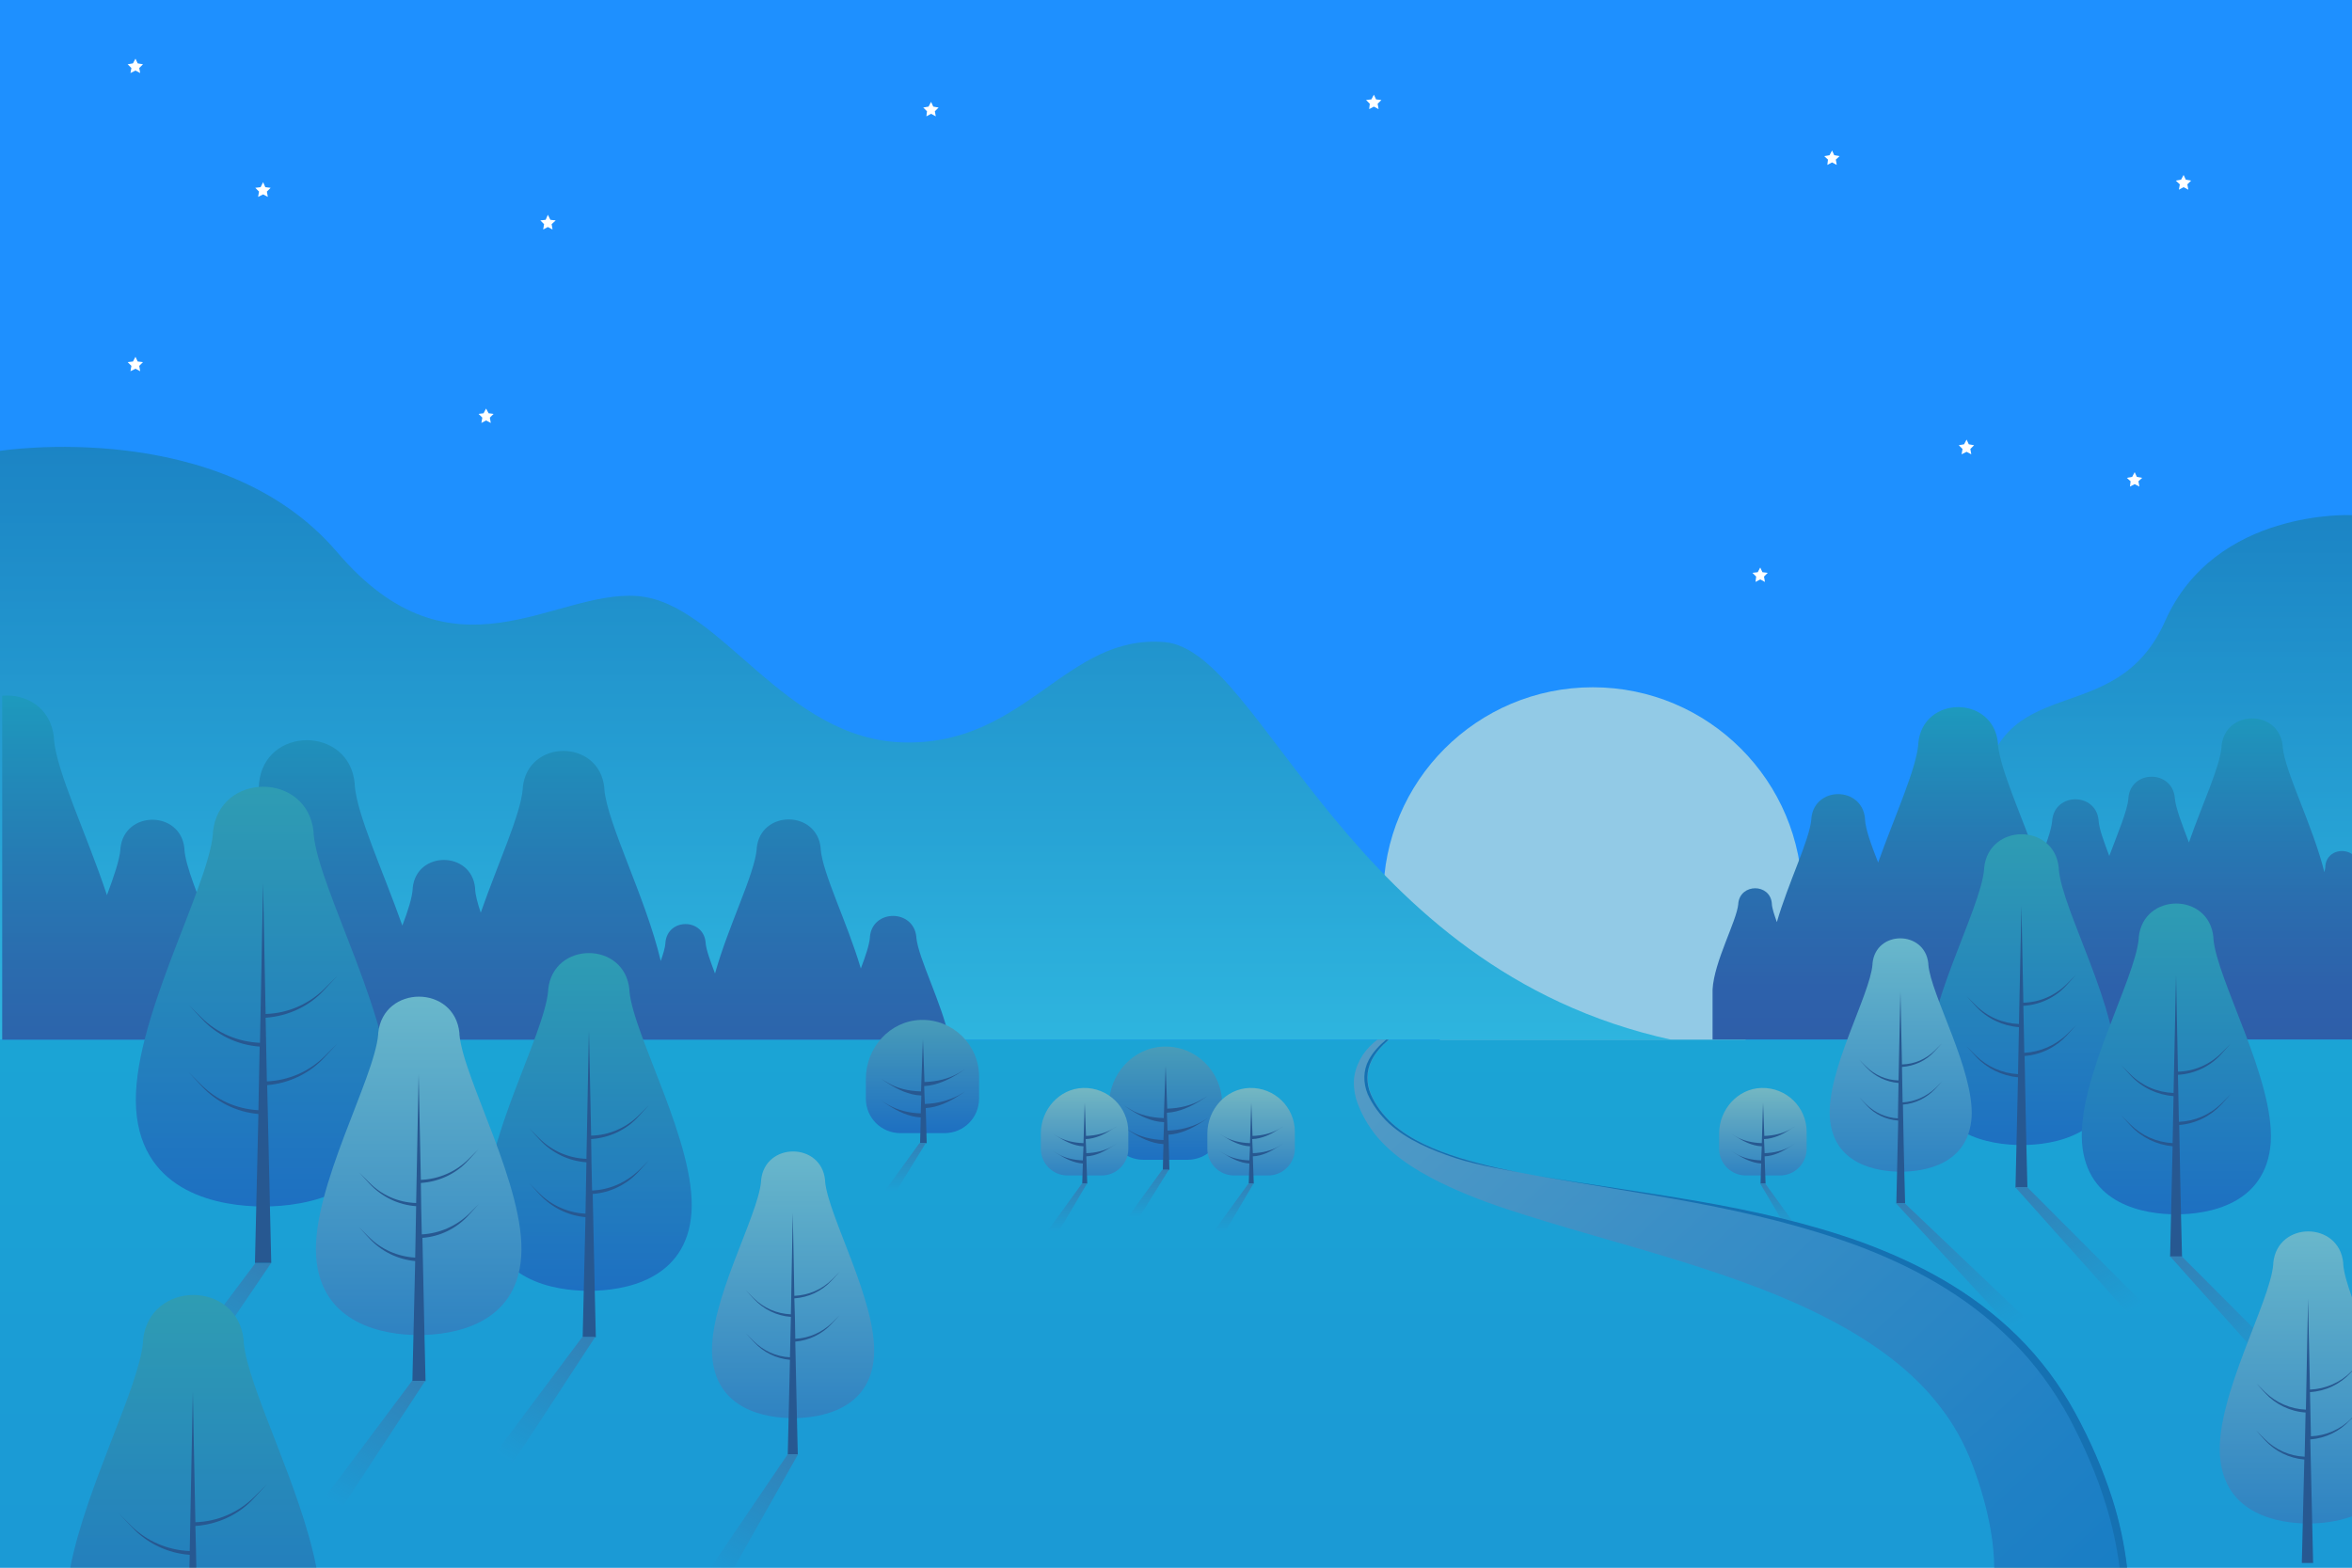
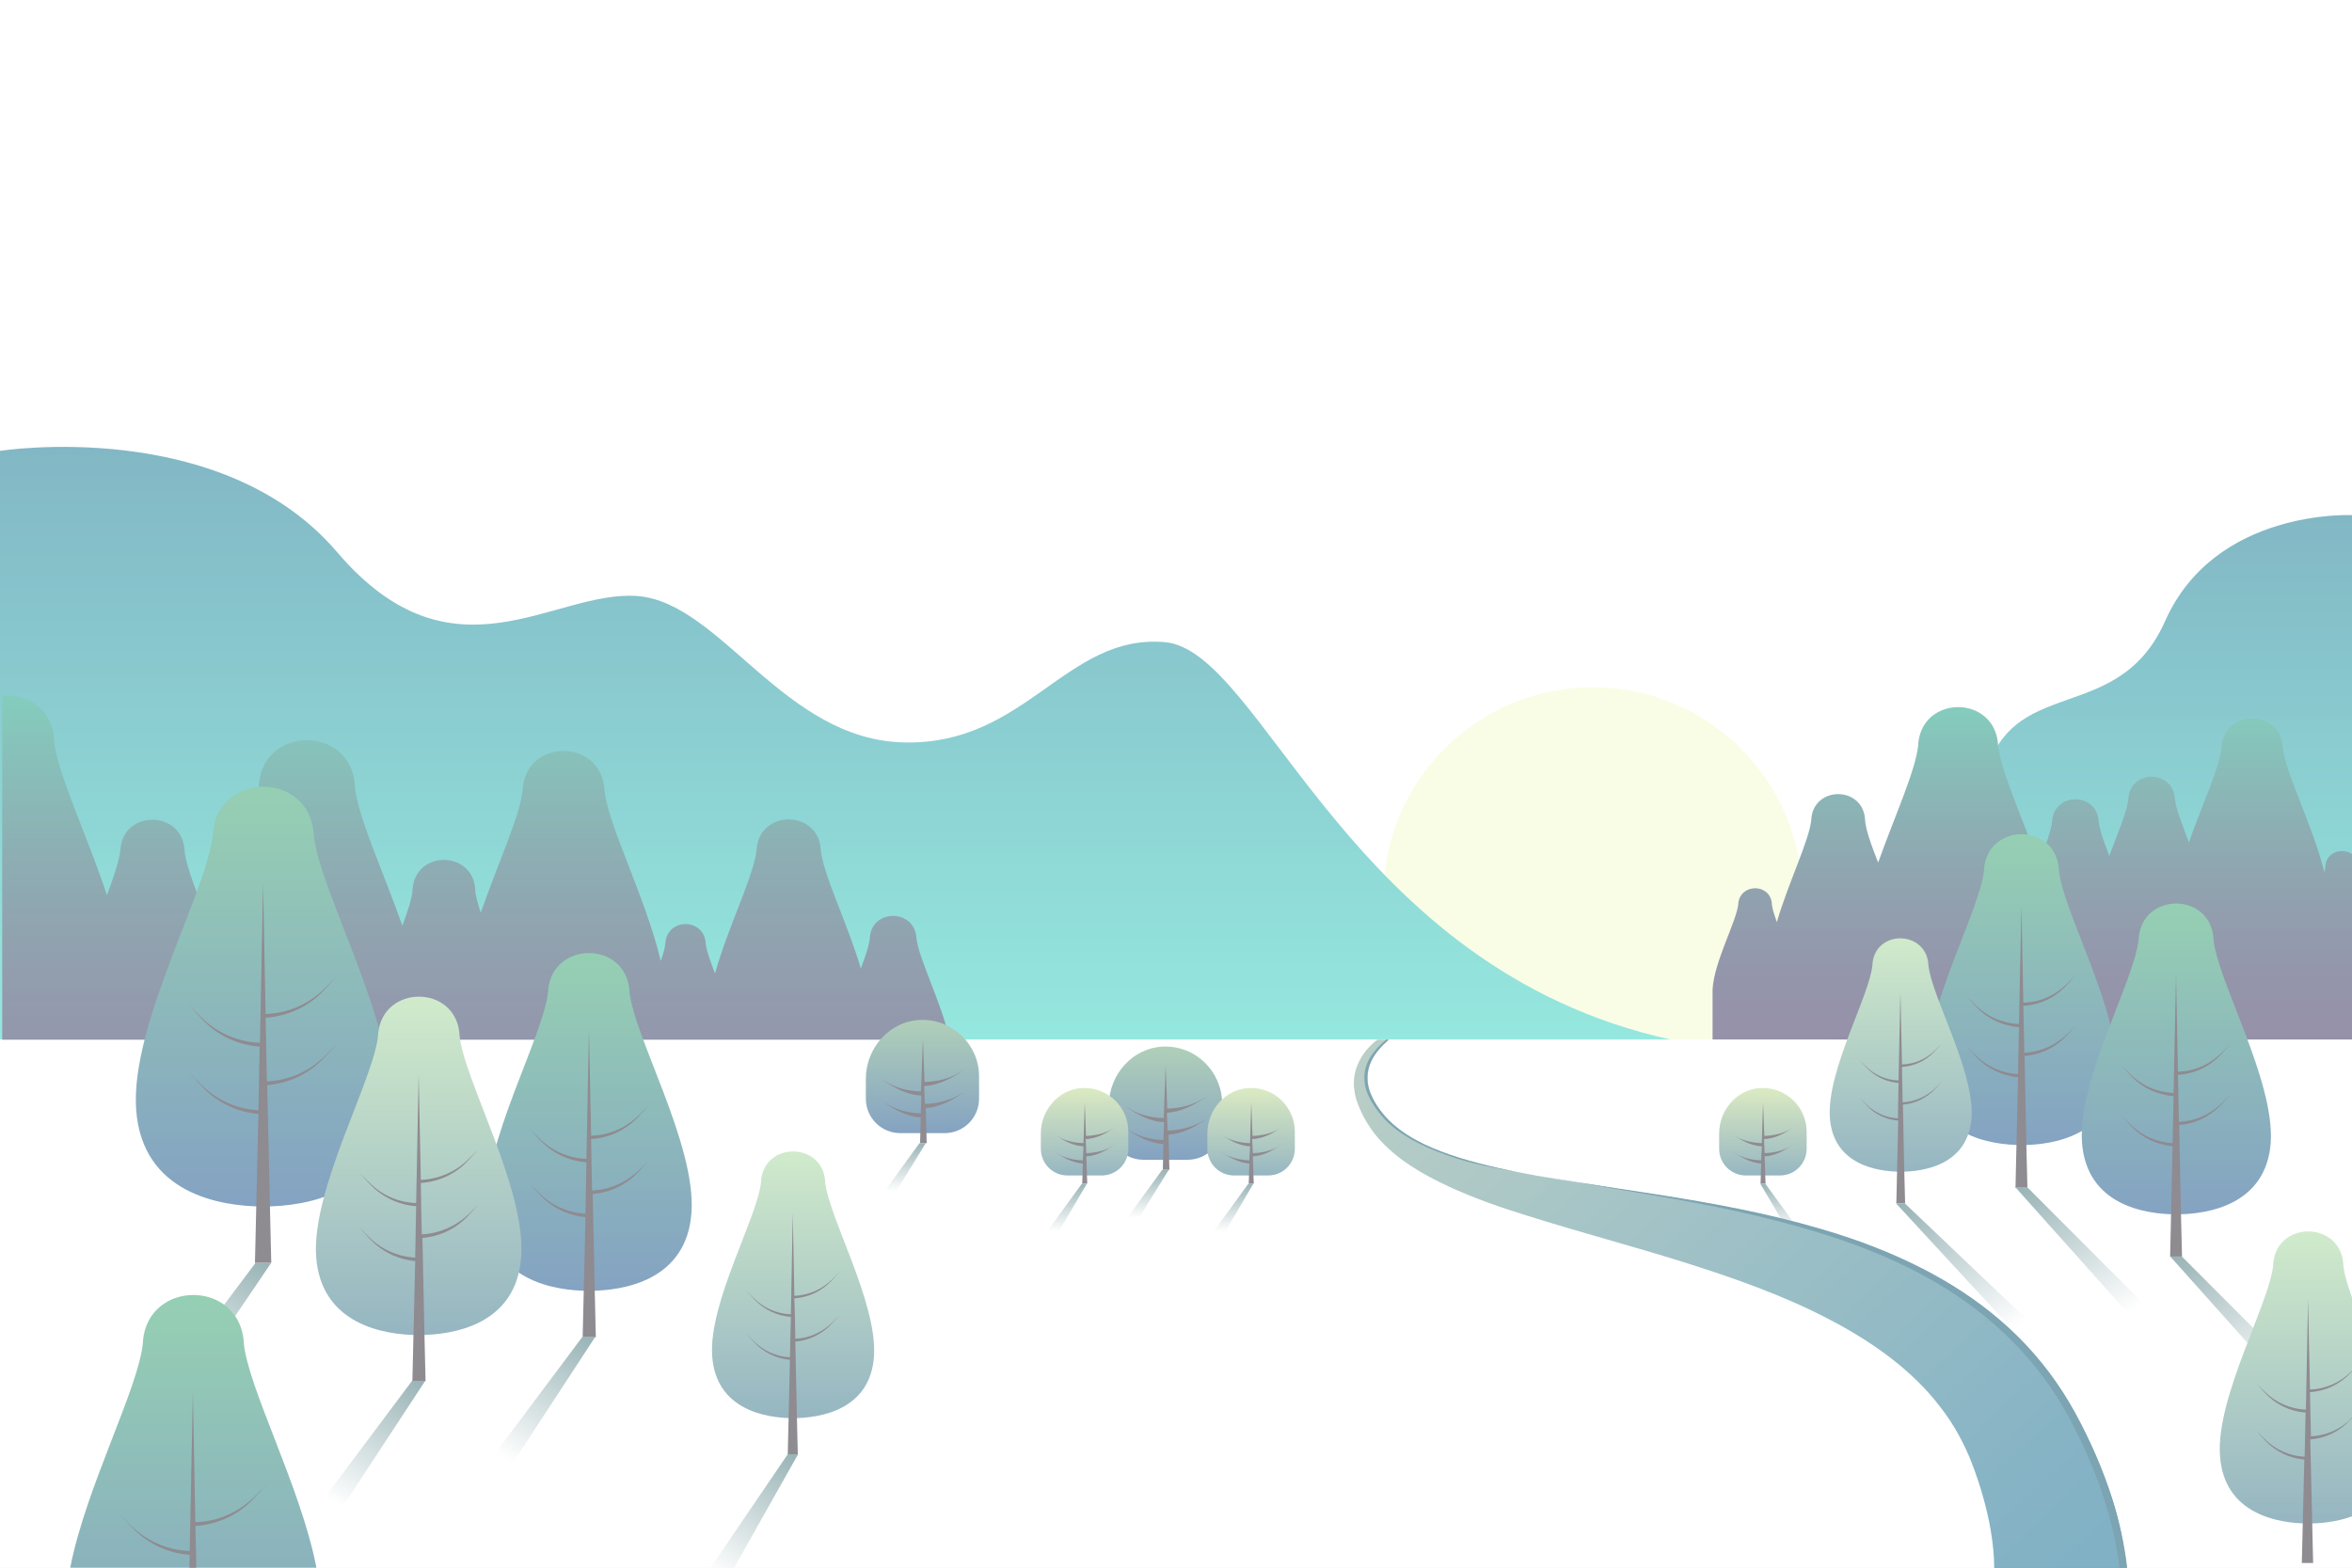
<svg xmlns="http://www.w3.org/2000/svg" version="1.1" id="BACKGROUND" x="0px" y="0px" viewBox="0 0 750 500" style="enable-background:new 0 0 750 500;" xml:space="preserve">
  <style type="text/css">
- 	.st0{fill:dodgerblue;}
+ 	.st0{fill:white;}
	.st1{opacity:0.54;}
	.st2{fill:url(#SVGID_2_);}
	.st3{fill:#F3FCD0;}
	.st4{fill:url(#SVGID_3_);}
	.st5{fill:url(#SVGID_4_);}
- 	.st6{fill:url(#SVGID_5_);}
+ 	.st6{fill:white}
	.st7{fill:url(#SVGID_6_);}
	.st8{fill:#2F2833;}
	.st9{fill:url(#SVGID_7_);}
	.st10{fill:url(#SVGID_8_);}
	.st11{fill:url(#SVGID_9_);}
	.st12{fill:url(#SVGID_10_);}
	.st13{fill:url(#SVGID_11_);}
	.st14{fill:url(#SVGID_12_);}
	.st15{fill:url(#SVGID_13_);}
	.st16{fill:url(#SVGID_14_);}
	.st17{fill:url(#SVGID_15_);}
	.st19{fill:url(#SVGID_17_);}
	.st18{fill:url(#SVGID_16_);}
	.st20{fill:url(#SVGID_18_);}
	.st21{fill:url(#SVGID_19_);}
	.st22{fill:url(#SVGID_20_);}
	.st23{fill:url(#SVGID_21_);}
	.st24{fill:url(#SVGID_22_);}
	.st25{fill:url(#SVGID_23_);}
	.st26{fill:url(#SVGID_24_);}
	.st27{fill:url(#SVGID_25_);}
	.st28{fill:url(#SVGID_26_);}
	.st29{fill:url(#SVGID_27_);}
	.st30{fill:url(#SVGID_28_);}
	.st31{fill:url(#SVGID_29_);}
	.st32{fill:url(#SVGID_30_);}
	.st33{fill:url(#SVGID_31_);}
	.st34{fill:url(#SVGID_32_);}
	.st35{fill:url(#SVGID_33_);}
	.st36{fill:#0D5770;}
	.st37{fill:#FFFFFF;}
</style>
  <linearGradient id="SVGID_1_" gradientUnits="userSpaceOnUse" x1="749.81" y1="3.611" x2="-3.39" y2="498.743">
    <stop offset="0.323" style="stop-color:#C8EAC0" />
    <stop offset="0.417" style="stop-color:#BFE8C4" />
    <stop offset="0.571" style="stop-color:#A7E1CE" />
    <stop offset="0.764" style="stop-color:#80D7E0" />
    <stop offset="0.959" style="stop-color:#51CAF4" />
  </linearGradient>
  <rect y="0" class="st0" width="750" height="500" />
  <g class="st1">
    <linearGradient id="SVGID_2_" gradientUnits="userSpaceOnUse" x1="666.68" y1="331.571" x2="666.68" y2="164.249">
      <stop offset="4.381747e-07" style="stop-color:#3BD4C3" />
      <stop offset="1" style="stop-color:#187A93" />
    </linearGradient>
    <path class="st2" d="M750,164.3c0,0-43.6-2.2-59.6,33.8s-53.5,14.1-58.7,56.7s-48.3,76.8-48.3,76.8H750V164.3z" />
    <circle class="st3" cx="507.9" cy="286" r="66.8" />
    <linearGradient id="SVGID_3_" gradientUnits="userSpaceOnUse" x1="266.427" y1="331.571" x2="266.427" y2="142.531">
      <stop offset="4.381747e-07" style="stop-color:#3BD4C3" />
      <stop offset="1" style="stop-color:#187A93" />
    </linearGradient>
    <path class="st4" d="M0,143.8c0,0,70.5-11.1,107.5,32.3s69,12,95.7,14s46.7,46.1,85.4,46.7c38.7,0.7,51.4-34.7,82.8-32   s58.1,104.1,161.5,126.8H0L0,143.8z" />
    <linearGradient id="SVGID_4_" gradientUnits="userSpaceOnUse" x1="647.92" y1="331.571" x2="647.92" y2="225.454">
      <stop offset="0" style="stop-color:#3C3461" />
      <stop offset="0.16" style="stop-color:#3A3A63" />
      <stop offset="0.37" style="stop-color:#354B69" />
      <stop offset="0.61" style="stop-color:#2D6672" />
      <stop offset="0.869" style="stop-color:#228C7F" />
      <stop offset="1" style="stop-color:#1CA286" />
    </linearGradient>
    <path class="st5" d="M750,272.4c-3-2.1-8.1-0.8-8.5,3.8c0,0.1,0,0.1,0,0.2c0,0.5-0.2,1.2-0.3,1.8c-3.7-14.9-12.6-32-13.3-40   c0-0.1,0-0.2,0-0.3c-1.2-11.7-18.3-11.7-19.5,0c0,0.1,0,0.2,0,0.3c-0.5,6.4-6.2,18.4-10.4,30.5c-2.2-5.8-4.2-10.9-4.5-14.1   c0-0.1,0-0.2,0-0.2c-0.9-8.9-13.9-8.9-14.8,0c0,0.1,0,0.2,0,0.2c-0.3,4-3.3,10.9-6.1,18.4c-1.7-4.6-3.2-8.5-3.4-11.2   c0-0.1,0-0.2,0-0.2c-0.9-8.9-13.9-8.9-14.8,0c0,0.1,0,0.2,0,0.2c-0.3,3.2-2.2,8.1-4.3,13.7c-5.4-15.2-12.3-30.1-13-38.1   c0-0.1,0-0.3,0-0.4c-1.5-15.3-23.9-15.3-25.4,0c0,0.1,0,0.3,0,0.4c-0.7,8-7.4,22.6-12.8,37.7c-2.2-5.6-4-10.5-4.2-13.8   c0-0.1,0-0.2,0-0.3c-1-10.3-16.1-10.3-17.1,0c0,0.1,0,0.2,0,0.3c-0.6,6.7-7.4,20.3-11,32.8c-0.8-2.3-1.5-4.3-1.6-5.8   c0-0.1,0-0.1,0-0.2c-0.6-6.4-10-6.4-10.7,0c0,0.1,0,0.1,0,0.2c-0.5,5.5-7.7,18.3-8.2,27.3c0,0,0,0,0,0v16H750V272.4z" />
    <linearGradient id="SVGID_5_" gradientUnits="userSpaceOnUse" x1="375" y1="530.888" x2="375" y2="331.571">
      <stop offset="0" style="stop-color:#18A0B2" />
      <stop offset="0.437" style="stop-color:#18A6B2" />
      <stop offset="1" style="stop-color:#18B6B2" />
    </linearGradient>
    <rect x="0" y="331.6" class="st6" width="750" height="168.4" />
    <g>
      <linearGradient id="SVGID_6_" gradientUnits="userSpaceOnUse" x1="644.548" y1="365.243" x2="644.548" y2="266.166">
        <stop offset="0" style="stop-color:#1C548E" />
        <stop offset="1" style="stop-color:#3CA773" />
      </linearGradient>
      <path class="st7" d="M656.5,277.2c0-0.1,0-0.3,0-0.4c-1.4-14.3-22.3-14.3-23.8,0c0,0.1,0,0.3,0,0.4c-1.1,13-19.5,44.9-18.1,65    c1.4,20,20,23,30.1,23c10,0,28.7-3,30.1-23C676,322.2,657.5,290.2,656.5,277.2z" />
      <path class="st8" d="M645.5,335.8c-0.1-7.5-0.2-8.3-0.3-15c5.3-0.3,10.3-2.7,13.8-6.6l3-3.3l-2.9,2.9c-3.7,3.7-8.7,5.9-13.9,6    c-0.3-13.6-0.6-30.9-0.6-30.9l-0.8,37.7c-5.2-0.2-10.1-2.3-13.8-6l-2.9-2.9l3,3.3c3.6,3.9,8.5,6.2,13.7,6.6l-0.3,15    c-5.1-0.3-9.9-2.4-13.5-6l-2.9-2.9l3,3.3c3.5,3.8,8.3,6.1,13.4,6.6l-0.8,35.2h1.9h1.9c0,0-0.5-18.3-0.9-42    c5.2-0.4,10-2.8,13.5-6.6l3-3.3l-2.9,2.9C655.5,333.4,650.6,335.5,645.5,335.8z" />
    </g>
    <g>
      <linearGradient id="SVGID_7_" gradientUnits="userSpaceOnUse" x1="693.846" y1="387.305" x2="693.846" y2="288.228">
        <stop offset="0" style="stop-color:#1C548E" />
        <stop offset="1" style="stop-color:#3CA773" />
      </linearGradient>
      <path class="st9" d="M705.8,299.3c0-0.1,0-0.3,0-0.4c-1.4-14.3-22.3-14.3-23.8,0c0,0.1,0,0.3,0,0.4c-1.1,13-19.5,44.9-18.1,65    c1.4,20,20,23,30.1,23c10,0,28.7-3,30.1-23C725.3,344.3,706.8,312.3,705.8,299.3z" />
      <path class="st8" d="M694.8,357.8c-0.1-7.5-0.2-8.3-0.3-15c5.3-0.3,10.3-2.7,13.8-6.6l3-3.3l-2.9,2.9c-3.7,3.7-8.7,5.9-13.9,6    c-0.3-13.6-0.6-30.9-0.6-30.9l-0.8,37.7c-5.2-0.2-10.1-2.3-13.8-6l-2.9-2.9l3,3.3c3.6,3.9,8.5,6.2,13.7,6.6l-0.3,15    c-5.1-0.3-9.9-2.4-13.5-6l-2.9-2.9l3,3.3c3.5,3.8,8.3,6.1,13.4,6.6l-0.8,35.2h1.9h1.9c0,0-0.5-18.3-0.9-42    c5.2-0.4,10-2.8,13.5-6.6l3-3.3l-2.9,2.9C704.8,355.5,699.9,357.6,694.8,357.8z" />
    </g>
    <linearGradient id="SVGID_8_" gradientUnits="userSpaceOnUse" x1="151.393" y1="363.204" x2="151.393" y2="221.672">
      <stop offset="0" style="stop-color:#3C3461" />
      <stop offset="0.16" style="stop-color:#3A3A63" />
      <stop offset="0.37" style="stop-color:#354B69" />
      <stop offset="0.61" style="stop-color:#2D6672" />
      <stop offset="0.869" style="stop-color:#228C7F" />
      <stop offset="1" style="stop-color:#1CA286" />
    </linearGradient>
    <path class="st10" d="M0,331.6h302.8c-2.5-11.8-10-26-10.6-32.6c0-0.1,0-0.2,0-0.2c-0.9-8.9-14-8.9-14.8,0c0,0.1,0,0.2,0,0.2   c-0.2,2.4-1.4,5.9-2.9,9.9c-4.3-14.6-12.2-30.3-12.8-38.1c0-0.1,0-0.2,0-0.3c-1.2-12.2-19.2-12.2-20.4,0c0,0.1,0,0.2,0,0.3   c-0.7,8.1-9.1,24.6-13.3,39.7c-1.5-4-2.8-7.5-3-9.8c0-0.1,0-0.1,0-0.2c-0.8-7.7-12-7.7-12.8,0c0,0.1,0,0.1,0,0.2   c-0.1,1.5-0.7,3.5-1.5,5.8c-4.8-20.3-17.1-43.8-18-54.9c0-0.1,0-0.3,0-0.4c-1.6-15.6-24.5-15.6-26,0c0,0.1,0,0.3,0,0.4   c-0.7,8.3-7.9,23.7-13.4,39.5c-1-3-1.7-5.6-1.8-7.6c0-0.1,0-0.2,0-0.3c-1.2-11.9-18.7-11.9-19.9,0c0,0.1,0,0.2,0,0.3   c-0.2,2.9-1.5,7-3.3,11.7c-6.4-18-14.5-35.4-15.2-44.9c0-0.2,0-0.3,0-0.5c-1.8-18.3-28.7-18.3-30.5,0c0,0.2,0,0.3,0,0.5   c-0.8,9.6-9,27.4-15.5,45.6c-3.9-10.2-7.9-19.5-8.3-25c0-0.1,0-0.2,0-0.3c-1.2-12.2-19.2-12.2-20.4,0c0,0.1,0,0.2,0,0.3   c-0.3,3.5-2.1,8.7-4.3,14.6c-6.5-19.6-16.1-39.4-16.9-49.8c0-0.2,0-0.3,0-0.5c-1-9.6-9-14-16.5-13.3V331.6z" />
    <g>
      <linearGradient id="SVGID_9_" gradientUnits="userSpaceOnUse" x1="83.856" y1="384.766" x2="83.856" y2="250.93">
        <stop offset="0" style="stop-color:#1C548E" />
        <stop offset="1" style="stop-color:#3CA773" />
      </linearGradient>
      <path class="st11" d="M100,265.9c0-0.2,0-0.3,0-0.5c-1.9-19.3-30.2-19.3-32.1,0c0,0.2,0,0.3,0,0.5c-1.5,17.6-26.3,60.7-24.5,87.8    c1.8,27.1,27.1,31.1,40.6,31.1c13.5,0,38.8-4,40.6-31.1C126.3,326.6,101.4,283.4,100,265.9z" />
      <path class="st8" d="M85.1,344.9c-0.2-10.2-0.2-11.3-0.4-20.3c7.1-0.5,13.9-3.6,18.7-8.9l4.1-4.4l-4,4c-5,5-11.8,7.9-18.8,8.1    c-0.4-18.3-0.8-41.7-0.8-41.7l-1,50.9c-7-0.3-13.7-3.1-18.7-8.1l-4-4l4.1,4.4c4.8,5.2,11.4,8.4,18.5,8.9l-0.4,20.3    c-6.9-0.4-13.3-3.2-18.2-8.1l-4-4l4.1,4.4c4.7,5.1,11.2,8.3,18.1,8.9l-1.1,47.5h2.6h2.6c0,0-0.6-24.8-1.3-56.7    c7-0.6,13.5-3.7,18.3-8.9l4.1-4.4l-4,4C98.6,341.8,92,344.6,85.1,344.9z" />
    </g>
    <g>
      <linearGradient id="SVGID_10_" gradientUnits="userSpaceOnUse" x1="187.781" y1="411.794" x2="187.781" y2="303.985">
        <stop offset="0" style="stop-color:#1C548E" />
        <stop offset="1" style="stop-color:#3CA773" />
      </linearGradient>
      <path class="st12" d="M200.7,316c0-0.1,0-0.3,0-0.4c-1.5-15.5-24.3-15.5-25.9,0c0,0.1,0,0.3,0,0.4c-1.2,14.1-21.2,48.9-19.7,70.7    c1.5,21.8,21.8,25,32.7,25c10.9,0,31.2-3.2,32.7-25C222,364.9,201.9,330.2,200.7,316z" />
      <path class="st8" d="M188.8,379.7c-0.2-8.2-0.2-9.1-0.3-16.4c5.8-0.4,11.2-2.9,15.1-7.2l3.3-3.6l-3.2,3.2c-4,4-9.5,6.4-15.2,6.5    c-0.3-14.7-0.7-33.6-0.7-33.6l-0.8,41c-5.6-0.2-11-2.5-15-6.5l-3.2-3.2l3.3,3.6c3.9,4.2,9.2,6.8,14.9,7.2l-0.3,16.4    c-5.5-0.3-10.8-2.6-14.7-6.5l-3.2-3.2l3.3,3.6c3.8,4.1,9,6.7,14.6,7.2l-0.9,38.3h2.1h2.1c0,0-0.5-19.9-1-45.7    c5.6-0.4,10.9-3,14.7-7.2l3.3-3.6l-3.2,3.2C199.7,377.1,194.4,379.5,188.8,379.7z" />
    </g>
    <g>
      <linearGradient id="SVGID_11_" gradientUnits="userSpaceOnUse" x1="605.979" y1="373.7" x2="605.979" y2="299.313">
        <stop offset="0" style="stop-color:#3C778E" />
        <stop offset="1" style="stop-color:#A9D99F" />
      </linearGradient>
      <path class="st13" d="M614.9,307.6c0-0.1,0-0.2,0-0.3c-1.1-10.7-16.8-10.7-17.8,0c0,0.1,0,0.2,0,0.3c-0.8,9.8-14.6,33.7-13.6,48.8    c1,15,15,17.3,22.6,17.3c7.5,0,21.5-2.2,22.6-17.3C629.6,341.4,615.7,317.4,614.9,307.6z" />
      <path class="st8" d="M606.7,351.6c-0.1-5.6-0.1-6.3-0.2-11.3c4-0.3,7.7-2,10.4-5l2.3-2.5l-2.2,2.2c-2.8,2.8-6.5,4.4-10.5,4.5    c-0.2-10.2-0.5-23.2-0.5-23.2l-0.6,28.3c-3.9-0.1-7.6-1.7-10.4-4.5l-2.2-2.2l2.3,2.5c2.7,2.9,6.4,4.7,10.3,5l-0.2,11.3    c-3.8-0.2-7.4-1.8-10.1-4.5l-2.2-2.2l2.3,2.5c2.6,2.9,6.2,4.6,10.1,4.9l-0.6,26.4h1.4h1.4c0,0-0.4-13.8-0.7-31.5    c3.9-0.3,7.5-2.1,10.2-4.9l2.3-2.5l-2.2,2.2C614.2,349.8,610.5,351.4,606.7,351.6z" />
    </g>
    <g>
      <linearGradient id="SVGID_12_" gradientUnits="userSpaceOnUse" x1="133.51" y1="425.798" x2="133.51" y2="317.848">
        <stop offset="0" style="stop-color:#3C778E" />
        <stop offset="1" style="stop-color:#A9D99F" />
      </linearGradient>
      <path class="st14" d="M146.5,329.9c0-0.1,0-0.3,0-0.4c-1.5-15.5-24.3-15.5-25.9,0c0,0.1,0,0.3,0,0.4c-1.2,14.2-21.2,49-19.8,70.8    c1.5,21.8,21.8,25.1,32.7,25.1c10.9,0,31.3-3.2,32.7-25.1C167.7,378.9,147.7,344.1,146.5,329.9z" />
      <path class="st8" d="M134.5,393.7c-0.2-8.2-0.2-9.1-0.3-16.4c5.8-0.4,11.2-2.9,15.1-7.2l3.3-3.6l-3.2,3.2c-4,4-9.5,6.4-15.2,6.6    c-0.3-14.8-0.7-33.7-0.7-33.7l-0.8,41.1c-5.7-0.2-11-2.5-15-6.6l-3.2-3.2l3.3,3.6c3.9,4.2,9.2,6.8,14.9,7.2l-0.3,16.4    c-5.5-0.3-10.8-2.6-14.7-6.5l-3.2-3.2l3.3,3.6c3.8,4.1,9,6.7,14.6,7.2l-0.9,38.3h2.1h2.1c0,0-0.5-20-1-45.7    c5.6-0.4,10.9-3,14.7-7.2l3.3-3.6l-3.2,3.2C145.4,391.1,140.1,393.4,134.5,393.7z" />
    </g>
    <g>
      <linearGradient id="SVGID_13_" gradientUnits="userSpaceOnUse" x1="252.833" y1="452.296" x2="252.833" y2="367.166">
        <stop offset="0" style="stop-color:#3C778E" />
        <stop offset="1" style="stop-color:#A9D99F" />
      </linearGradient>
      <path class="st15" d="M263.1,376.7c0-0.1,0-0.2,0-0.3c-1.2-12.2-19.2-12.2-20.4,0c0,0.1,0,0.2,0,0.3    c-0.9,11.2-16.8,38.6-15.6,55.8c1.2,17.2,17.2,19.8,25.8,19.8c8.6,0,24.7-2.6,25.8-19.8C279.8,415.3,264,387.8,263.1,376.7z" />
      <path class="st8" d="M253.6,427c-0.1-6.5-0.1-7.2-0.3-12.9c4.5-0.3,8.8-2.3,11.9-5.7l2.6-2.8l-2.5,2.5c-3.2,3.2-7.5,5-12,5.2    c-0.2-11.6-0.5-26.5-0.5-26.5l-0.6,32.4c-4.5-0.2-8.7-2-11.9-5.2l-2.5-2.5l2.6,2.8c3.1,3.3,7.3,5.4,11.8,5.7l-0.3,12.9    c-4.4-0.2-8.5-2.1-11.6-5.2l-2.5-2.5l2.6,2.8c3,3.3,7.1,5.3,11.5,5.7l-0.7,30.2h1.6h1.6c0,0-0.4-15.8-0.8-36    c4.4-0.4,8.6-2.4,11.6-5.7l2.6-2.8l-2.5,2.5C262.2,424.9,258,426.8,253.6,427z" />
    </g>
    <linearGradient id="SVGID_14_" gradientUnits="userSpaceOnUse" x1="228.802" y1="502.553" x2="252.279" y2="463.853">
      <stop offset="0" style="stop-color:#44757A;stop-opacity:0" />
      <stop offset="1" style="stop-color:#44757A" />
    </linearGradient>
    <polygon class="st16" points="234.1,500 254.5,463.8 251.2,463.8 226.6,500  " />
    <linearGradient id="SVGID_15_" gradientUnits="userSpaceOnUse" x1="-1014.28" y1="441.447" x2="-987.583" y2="397.44" gradientTransform="matrix(-1 0 0 1 -287.6739 0)">
      <stop offset="0" style="stop-color:#44757A;stop-opacity:0" />
      <stop offset="1" style="stop-color:#44757A" />
    </linearGradient>
    <polygon class="st17" points="695.7,400.7 736.9,442 728.9,442 692,400.7  " />
    <linearGradient id="SVGID_16_" gradientUnits="userSpaceOnUse" x1="-964.966" y1="419.385" x2="-938.269" y2="375.377" gradientTransform="matrix(-1 0 0 1 -287.6739 0)">
      <stop offset="0" style="stop-color:#44757A;stop-opacity:0" />
      <stop offset="1" style="stop-color:#44757A" />
    </linearGradient>
    <polygon class="st18" points="646.4,378.6 687.6,419.9 679.5,419.9 642.6,378.6  " />
    <linearGradient id="SVGID_17_" gradientUnits="userSpaceOnUse" x1="-927.601" y1="424.715" x2="-900.62" y2="380.24" gradientTransform="matrix(-1 0 0 1 -287.6739 0)">
      <stop offset="0" style="stop-color:#44757A;stop-opacity:0" />
      <stop offset="1" style="stop-color:#44757A" />
    </linearGradient>
    <polygon class="st19" points="607.4,383.8 650.7,425 642.6,425 604.6,383.8  " />
    <linearGradient id="SVGID_18_" gradientUnits="userSpaceOnUse" x1="161.152" y1="465.356" x2="185.511" y2="425.204">
      <stop offset="0" style="stop-color:#44757A;stop-opacity:0" />
      <stop offset="1" style="stop-color:#44757A" />
    </linearGradient>
    <polygon class="st20" points="185.7,426.4 154.8,467.7 162.8,467.7 189.8,426.4  " />
    <linearGradient id="SVGID_19_" gradientUnits="userSpaceOnUse" x1="106.885" y1="479.397" x2="131.267" y2="439.206">
      <stop offset="0" style="stop-color:#44757A;stop-opacity:0" />
      <stop offset="1" style="stop-color:#44757A" />
    </linearGradient>
    <polygon class="st21" points="131.4,440.4 100.5,481.7 108.5,481.7 135.6,440.4  " />
    <linearGradient id="SVGID_20_" gradientUnits="userSpaceOnUse" x1="57.163" y1="442.033" x2="81.764" y2="401.48">
      <stop offset="0" style="stop-color:#44757A;stop-opacity:0" />
      <stop offset="1" style="stop-color:#44757A" />
    </linearGradient>
    <polygon class="st22" points="81.4,402.9 50.4,444.2 58.4,444.2 86.4,402.9  " />
    <g>
      <linearGradient id="SVGID_21_" gradientUnits="userSpaceOnUse" x1="61.578" y1="546.827" x2="61.578" y2="412.99">
        <stop offset="0" style="stop-color:#1C548E" />
        <stop offset="1" style="stop-color:#3CA773" />
      </linearGradient>
      <path class="st23" d="M100.9,500c-5-25.9-22-57.6-23.2-72c0-0.2,0-0.3,0-0.5c-1.9-19.3-30.2-19.3-32.1,0c0,0.2,0,0.3,0,0.5    c-1.2,14.4-18.2,46.2-23.2,72H100.9z" />
      <path class="st8" d="M60.5,495.9l-0.1,4.1h2.2c-0.1-4.5-0.1-6.9-0.3-13.3c7.1-0.5,13.9-3.6,18.7-8.9l4.1-4.4l-4,4    c-5,5-11.8,7.9-18.8,8.1c-0.4-18.3-0.8-41.7-0.8-41.7l-1,50.9c-7-0.3-13.7-3.1-18.7-8.1l-4-4L42,487    C46.8,492.2,53.5,495.4,60.5,495.9z" />
    </g>
    <g>
      <linearGradient id="SVGID_22_" gradientUnits="userSpaceOnUse" x1="728.857" y1="485.81" x2="728.857" y2="392.723">
        <stop offset="0" style="stop-color:#3C778E" />
        <stop offset="1" style="stop-color:#A9D99F" />
      </linearGradient>
      <path class="st24" d="M750,413.8c-1.5-4.2-2.6-7.9-2.8-10.6c0-0.1,0-0.2,0-0.4c-1.3-13.4-21-13.4-22.3,0c0,0.1,0,0.2,0,0.4    c-1,12.2-18.3,42.2-17,61.1c1.3,18.8,18.8,21.6,28.2,21.6c3.9,0,9.1-0.5,14-2.3V413.8z" />
      <path class="st8" d="M750,452.4v-0.2l-0.3,0.3c-3.4,3.4-8,5.4-12.8,5.6c-0.1-7.1-0.2-7.8-0.3-14.1c5-0.3,9.6-2.5,13-6.2l0.4-0.4    v-0.2l-0.3,0.3c-3.5,3.5-8.2,5.5-13.1,5.7c-0.3-12.7-0.6-29-0.6-29l-0.7,35.4c-4.9-0.2-9.5-2.2-13-5.6l-2.8-2.8l2.8,3.1    c3.3,3.6,8,5.9,12.9,6.2l-0.3,14.1c-4.8-0.2-9.3-2.2-12.7-5.6l-2.8-2.8l2.8,3.1c3.3,3.6,7.8,5.8,12.6,6.2l-0.8,33h3.6    c0,0-0.4-17.2-0.9-39.4c4.9-0.4,9.4-2.6,12.7-6.2L750,452.4z" />
    </g>
    <g>
      <linearGradient id="SVGID_23_" gradientUnits="userSpaceOnUse" x1="371.612" y1="369.864" x2="371.612" y2="333.83">
        <stop offset="0" style="stop-color:#1C548E" />
        <stop offset="1" style="stop-color:#6DA77D" />
      </linearGradient>
      <path class="st25" d="M371.1,333.8c-9.9,0.3-17.5,8.9-17.5,18.8v6.3c0,6.1,4.9,11,11,11h14.1c6.1,0,11-4.9,11-11v-7.1    C389.6,341.7,381.3,333.5,371.1,333.8z" />
      <path class="st8" d="M372.3,360.6c-0.1-3.3-0.1-2.8-0.2-5.7c4-0.2,7.8-2.1,10.6-3.8l2.3-1.5l-2.2,1.3c-2.8,1.6-6.6,2.6-10.6,2.7    c-0.2-6-0.5-13.7-0.5-13.7l-0.6,16.7c-4-0.1-7.7-1-10.5-2.7l-2.2-1.3l2.3,1.5c2.7,1.7,6.5,3.7,10.5,3.8l-0.2,5.7    c-3.9-0.1-7.5-1.1-10.3-2.7l-2.2-1.3l2.3,1.5c2.7,1.7,6.3,3.6,10.2,3.8l-0.2,8.2h2.1c-0.1-2.6-0.2-8-0.3-11.2    c3.9-0.2,7.6-2.1,10.3-3.8l2.3-1.5l-2.2,1.3C379.9,359.5,376.2,360.5,372.3,360.6z" />
    </g>
    <g>
      <linearGradient id="SVGID_24_" gradientUnits="userSpaceOnUse" x1="294.194" y1="361.327" x2="294.194" y2="325.292">
        <stop offset="0" style="stop-color:#1C548E" />
        <stop offset="1" style="stop-color:#6DA77D" />
      </linearGradient>
      <path class="st26" d="M293.6,325.3c-9.9,0.3-17.5,8.9-17.5,18.8v6.3c0,6.1,4.9,11,11,11h14.1c6.1,0,11-4.9,11-11v-7.1    C312.2,333.2,303.8,325,293.6,325.3z" />
      <path class="st8" d="M294.9,352.1c-0.1-3.3-0.1-2.8-0.2-5.7c4-0.2,7.8-2.1,10.6-3.8l2.3-1.5l-2.2,1.3c-2.8,1.6-6.6,2.6-10.6,2.7    c-0.2-6-0.5-13.7-0.5-13.7l-0.6,16.7c-4-0.1-7.7-1-10.5-2.7l-2.2-1.3l2.3,1.5c2.7,1.7,6.5,3.7,10.5,3.8l-0.2,5.7    c-3.9-0.1-7.5-1.1-10.3-2.7l-2.2-1.3l2.3,1.5c2.7,1.7,6.3,3.6,10.2,3.8l-0.2,8.2h2.1c-0.1-2.6-0.2-8-0.3-11.2    c3.9-0.2,7.6-2.1,10.3-3.8l2.3-1.5l-2.2,1.3C302.5,351,298.8,352,294.9,352.1z" />
    </g>
    <g>
      <linearGradient id="SVGID_25_" gradientUnits="userSpaceOnUse" x1="345.806" y1="374.968" x2="345.806" y2="347.026">
        <stop offset="0" style="stop-color:#3C778E" />
        <stop offset="1" style="stop-color:#BDD98E" />
      </linearGradient>
      <path class="st27" d="M345.4,347c-7.6,0.2-13.5,6.9-13.5,14.5v4.9c0,4.7,3.8,8.5,8.5,8.5h10.9c4.7,0,8.5-3.8,8.5-8.5V361    C359.8,353.1,353.3,346.8,345.4,347z" />
      <path class="st8" d="M346.4,367.8c-0.1-2.6-0.1-2.2-0.2-4.5c3.1-0.1,6.1-1.6,8.2-3l1.8-1.1l-1.7,1c-2.2,1.3-5.2,2-8.2,2.1    c-0.2-4.7-0.4-10.6-0.4-10.6l-0.4,12.9c-3.1-0.1-6-0.8-8.2-2.1l-1.7-1l1.8,1.1c2.1,1.3,5,2.9,8.1,3l-0.2,4.5c-3-0.1-5.8-0.8-8-2.1    l-1.7-1l1.8,1.1c2.1,1.3,4.9,2.8,7.9,3l-0.2,6.4h1.6c-0.1-2-0.2-6.2-0.3-8.7c3.1-0.1,5.9-1.7,8-3l1.8-1.1l-1.7,1    C352.3,367,349.4,367.7,346.4,367.8z" />
    </g>
    <g>
      <linearGradient id="SVGID_26_" gradientUnits="userSpaceOnUse" x1="398.928" y1="374.968" x2="398.928" y2="347.026">
        <stop offset="0" style="stop-color:#3C778E" />
        <stop offset="1" style="stop-color:#BDD98E" />
      </linearGradient>
      <path class="st28" d="M398.5,347c-7.6,0.2-13.5,6.9-13.5,14.5v4.9c0,4.7,3.8,8.5,8.5,8.5h10.9c4.7,0,8.5-3.8,8.5-8.5V361    C412.9,353.1,406.4,346.8,398.5,347z" />
      <path class="st8" d="M399.5,367.8c-0.1-2.6-0.1-2.2-0.2-4.5c3.1-0.1,6.1-1.6,8.2-3l1.8-1.1l-1.7,1c-2.2,1.3-5.2,2-8.2,2.1    c-0.2-4.7-0.4-10.6-0.4-10.6l-0.4,12.9c-3.1-0.1-6-0.8-8.2-2.1l-1.7-1l1.8,1.1c2.1,1.3,5,2.9,8.1,3l-0.2,4.5c-3-0.1-5.8-0.8-8-2.1    l-1.7-1l1.8,1.1c2.1,1.3,4.9,2.8,7.9,3l-0.2,6.4h1.6c-0.1-2-0.2-6.2-0.3-8.7c3.1-0.1,5.9-1.7,8-3l1.8-1.1l-1.7,1    C405.4,367,402.5,367.7,399.5,367.8z" />
    </g>
    <g>
      <linearGradient id="SVGID_27_" gradientUnits="userSpaceOnUse" x1="562.138" y1="374.968" x2="562.138" y2="347.026">
        <stop offset="0" style="stop-color:#3C778E" />
        <stop offset="1" style="stop-color:#BDD98E" />
      </linearGradient>
      <path class="st29" d="M561.7,347c-7.6,0.2-13.5,6.9-13.5,14.5v4.9c0,4.7,3.8,8.5,8.5,8.5h10.9c4.7,0,8.5-3.8,8.5-8.5V361    C576.1,353.1,569.6,346.8,561.7,347z" />
      <path class="st8" d="M562.7,367.8c-0.1-2.6-0.1-2.2-0.2-4.5c3.1-0.1,6.1-1.6,8.2-3l1.8-1.1l-1.7,1c-2.2,1.3-5.2,2-8.2,2.1    c-0.2-4.7-0.4-10.6-0.4-10.6l-0.4,12.9c-3.1-0.1-6-0.8-8.2-2.1l-1.7-1l1.8,1.1c2.1,1.3,5,2.9,8.1,3l-0.2,4.5c-3-0.1-5.8-0.8-8-2.1    l-1.7-1l1.8,1.1c2.1,1.3,4.9,2.8,7.9,3l-0.2,6.4h1.6c-0.1-2-0.2-6.2-0.3-8.7c3.1-0.1,5.9-1.7,8-3l1.8-1.1l-1.7,1    C568.6,367,565.7,367.7,562.7,367.8z" />
    </g>
    <linearGradient id="SVGID_28_" gradientUnits="userSpaceOnUse" x1="340.253" y1="392.784" x2="340.253" y2="377.495">
      <stop offset="0" style="stop-color:#44757A;stop-opacity:0" />
      <stop offset="1" style="stop-color:#44757A" />
    </linearGradient>
    <polygon class="st30" points="345,377.5 333.9,392.8 337.6,392.8 346.6,377.5  " />
    <linearGradient id="SVGID_29_" gradientUnits="userSpaceOnUse" x1="288.66" y1="379.875" x2="288.66" y2="364.586">
      <stop offset="0" style="stop-color:#44757A;stop-opacity:0" />
      <stop offset="1" style="stop-color:#44757A" />
    </linearGradient>
    <polygon class="st31" points="293.2,364.6 282.1,379.9 285.8,379.9 295.2,364.6  " />
    <linearGradient id="SVGID_30_" gradientUnits="userSpaceOnUse" x1="366.06" y1="388.413" x2="366.06" y2="373.124">
      <stop offset="0" style="stop-color:#44757A;stop-opacity:0" />
      <stop offset="1" style="stop-color:#44757A" />
    </linearGradient>
    <polygon class="st32" points="370.6,373.1 359.5,388.4 363.2,388.4 372.7,373.1  " />
    <linearGradient id="SVGID_31_" gradientUnits="userSpaceOnUse" x1="393.37" y1="392.784" x2="393.37" y2="377.495">
      <stop offset="0" style="stop-color:#44757A;stop-opacity:0" />
      <stop offset="1" style="stop-color:#44757A" />
    </linearGradient>
    <polygon class="st33" points="398.1,377.5 387,392.8 390.7,392.8 399.7,377.5  " />
    <linearGradient id="SVGID_32_" gradientUnits="userSpaceOnUse" x1="-925.507" y1="392.784" x2="-925.507" y2="377.495" gradientTransform="matrix(-1 0 0 1 -357.8618 0)">
      <stop offset="0" style="stop-color:#44757A;stop-opacity:0" />
      <stop offset="1" style="stop-color:#44757A" />
    </linearGradient>
    <polygon class="st34" points="562.9,377.5 574,392.8 570.3,392.8 561.3,377.5  " />
    <linearGradient id="SVGID_33_" gradientUnits="userSpaceOnUse" x1="464.963" y1="312.66" x2="667.36" y2="529.556">
      <stop offset="2.165098e-07" style="stop-color:#7EA596" />
      <stop offset="0.386" style="stop-color:#4E8C95" />
      <stop offset="0.794" style="stop-color:#217493" />
      <stop offset="1" style="stop-color:#0F6B93" />
    </linearGradient>
    <path class="st35" d="M439.3,362.8c6.3,7.2,14.5,11.8,22.6,15.6c8.2,3.8,16.6,6.7,25,9.3c16.8,5.3,33.5,9.7,49.8,14.8   c16.2,5.1,32.1,10.7,46.4,18.2c14.3,7.4,26.9,16.6,35.5,27.9c4.4,5.6,7.7,11.7,10.2,18.1c2.7,7.1,4.8,14.4,6,21.4   c0.7,4.1,1.1,8.1,1.1,12h42.3c-0.9-7.6-2.5-15-4.7-21.9c-3.1-9.7-7.1-18.7-11.7-27.2c-5-9.2-11.3-17.6-18.6-24.8   c-14.6-14.4-32.2-23.5-49.6-29.9c-34.9-12.5-70-15.3-103.5-21.3c-8.4-1.5-16.6-3.3-24.6-5.7c-7.9-2.5-15.6-5.7-21.4-10.9   c-2.9-2.6-5.4-5.9-6.9-9.4c-1.5-3.5-1.5-7.4,0.3-10.9c1.2-2.4,3.2-4.6,5.4-6.5h-3.7c-1.7,1.3-3.3,2.9-4.6,4.8   c-1.3,2-2.3,4.3-2.7,6.7c-0.4,2.5-0.1,5,0.5,7.3C433.9,355.1,436.3,359.2,439.3,362.8z" />
    <path class="st36" d="M641.5,427.6c7.3,7.2,13.5,15.7,18.5,24.9c4.5,8.6,8.5,17.5,11.5,27.3c2,6.4,3.5,13.2,4.4,20.2h2.4   c-0.9-7.6-2.5-15-4.7-21.9c-3.1-9.7-7.1-18.7-11.7-27.2c-5-9.2-11.3-17.6-18.6-24.8c-14.6-14.4-32.2-23.5-49.6-29.9   c-34.9-12.5-69.9-15.3-103.5-21.3c33.3,6.2,67.4,9.7,102.1,22.4C609.5,403.8,627,413,641.5,427.6z" />
    <path class="st36" d="M442.9,358.3c5.8,5.3,13.5,8.5,21.3,11.1c7.9,2.5,16.9,3.9,25.2,5.5c0.2,0,0.3,0.1,0.5,0.1   c-8.4-1.5-16.6-3.3-24.5-5.7c-7.9-2.5-15.6-5.7-21.4-10.9c-2.9-2.6-5.4-5.9-6.9-9.4c-1.5-3.5-1.5-7.4,0.3-10.9   c1.2-2.4,3.2-4.6,5.4-6.5H442c-2.3,1.9-4.2,4-5.5,6.4c-1.9,3.5-1.8,7.4-0.4,10.9C437.6,352.3,440.1,355.7,442.9,358.3z" />
  </g>
  <polygon class="st37 star1" points="698.7,57.6 697,57.3 696.3,55.8 695.5,57.3 693.8,57.6 695.1,58.8 694.8,60.5 696.3,59.7 697.8,60.5   697.5,58.8 " />
  <polygon class="st37 star2" points="177.2,70.3 175.5,70.1 174.7,68.5 174,70.1 172.3,70.3 173.5,71.5 173.2,73.2 174.7,72.4 176.2,73.2   175.9,71.5 " />
  <polygon class="st37 star3" points="440.5,31.9 438.8,31.7 438.1,30.2 437.3,31.7 435.6,31.9 436.8,33.1 436.6,34.8 438.1,34 439.6,34.8   439.3,33.1 " />
  <polygon class="st37 star4" points="299.3,34.3 297.6,34 296.9,32.5 296.1,34 294.4,34.3 295.6,35.5 295.4,37.1 296.9,36.3 298.4,37.1   298.1,35.5 " />
  <polygon class="st37 star5" points="86.3,59.9 84.6,59.7 83.9,58.1 83.1,59.7 81.4,59.9 82.6,61.1 82.3,62.8 83.9,62 85.4,62.8 85.1,61.1   " />
  <polygon class="st37 star6" points="45.6,20.5 43.9,20.2 43.2,18.7 42.4,20.2 40.7,20.5 41.9,21.7 41.6,23.3 43.2,22.5 44.7,23.3   44.4,21.7 " />
  <polygon class="st37 star7" points="586.6,49.8 584.9,49.5 584.2,48 583.4,49.5 581.7,49.8 582.9,50.9 582.7,52.6 584.2,51.8 585.7,52.6   585.4,50.9 " />
  <polygon class="st37 star8" points="157.4,132 155.8,131.8 155,130.3 154.2,131.8 152.6,132 153.8,133.2 153.5,134.9 155,134.1   156.5,134.9 156.2,133.2 " />
  <polygon class="st37 star9" points="45.6,115.5 43.9,115.3 43.2,113.8 42.4,115.3 40.7,115.5 41.9,116.7 41.6,118.4 43.2,117.6   44.7,118.4 44.4,116.7 " />
  <polygon class="st37 star10" points="629.5,142 627.8,141.7 627.1,140.2 626.3,141.7 624.6,142 625.8,143.2 625.5,144.9 627.1,144.1   628.6,144.9 628.3,143.2 " />
  <polygon class="st37 star1" points="683.1,152.4 681.4,152.1 680.7,150.6 679.9,152.1 678.2,152.4 679.4,153.5 679.2,155.2 680.7,154.4   682.2,155.2 681.9,153.5 " />
  <polygon class="st37 star2" points="563.7,182.7 562,182.5 561.3,181 560.5,182.5 558.8,182.7 560,183.9 559.8,185.6 561.3,184.8   562.8,185.6 562.5,183.9 " />
</svg>
